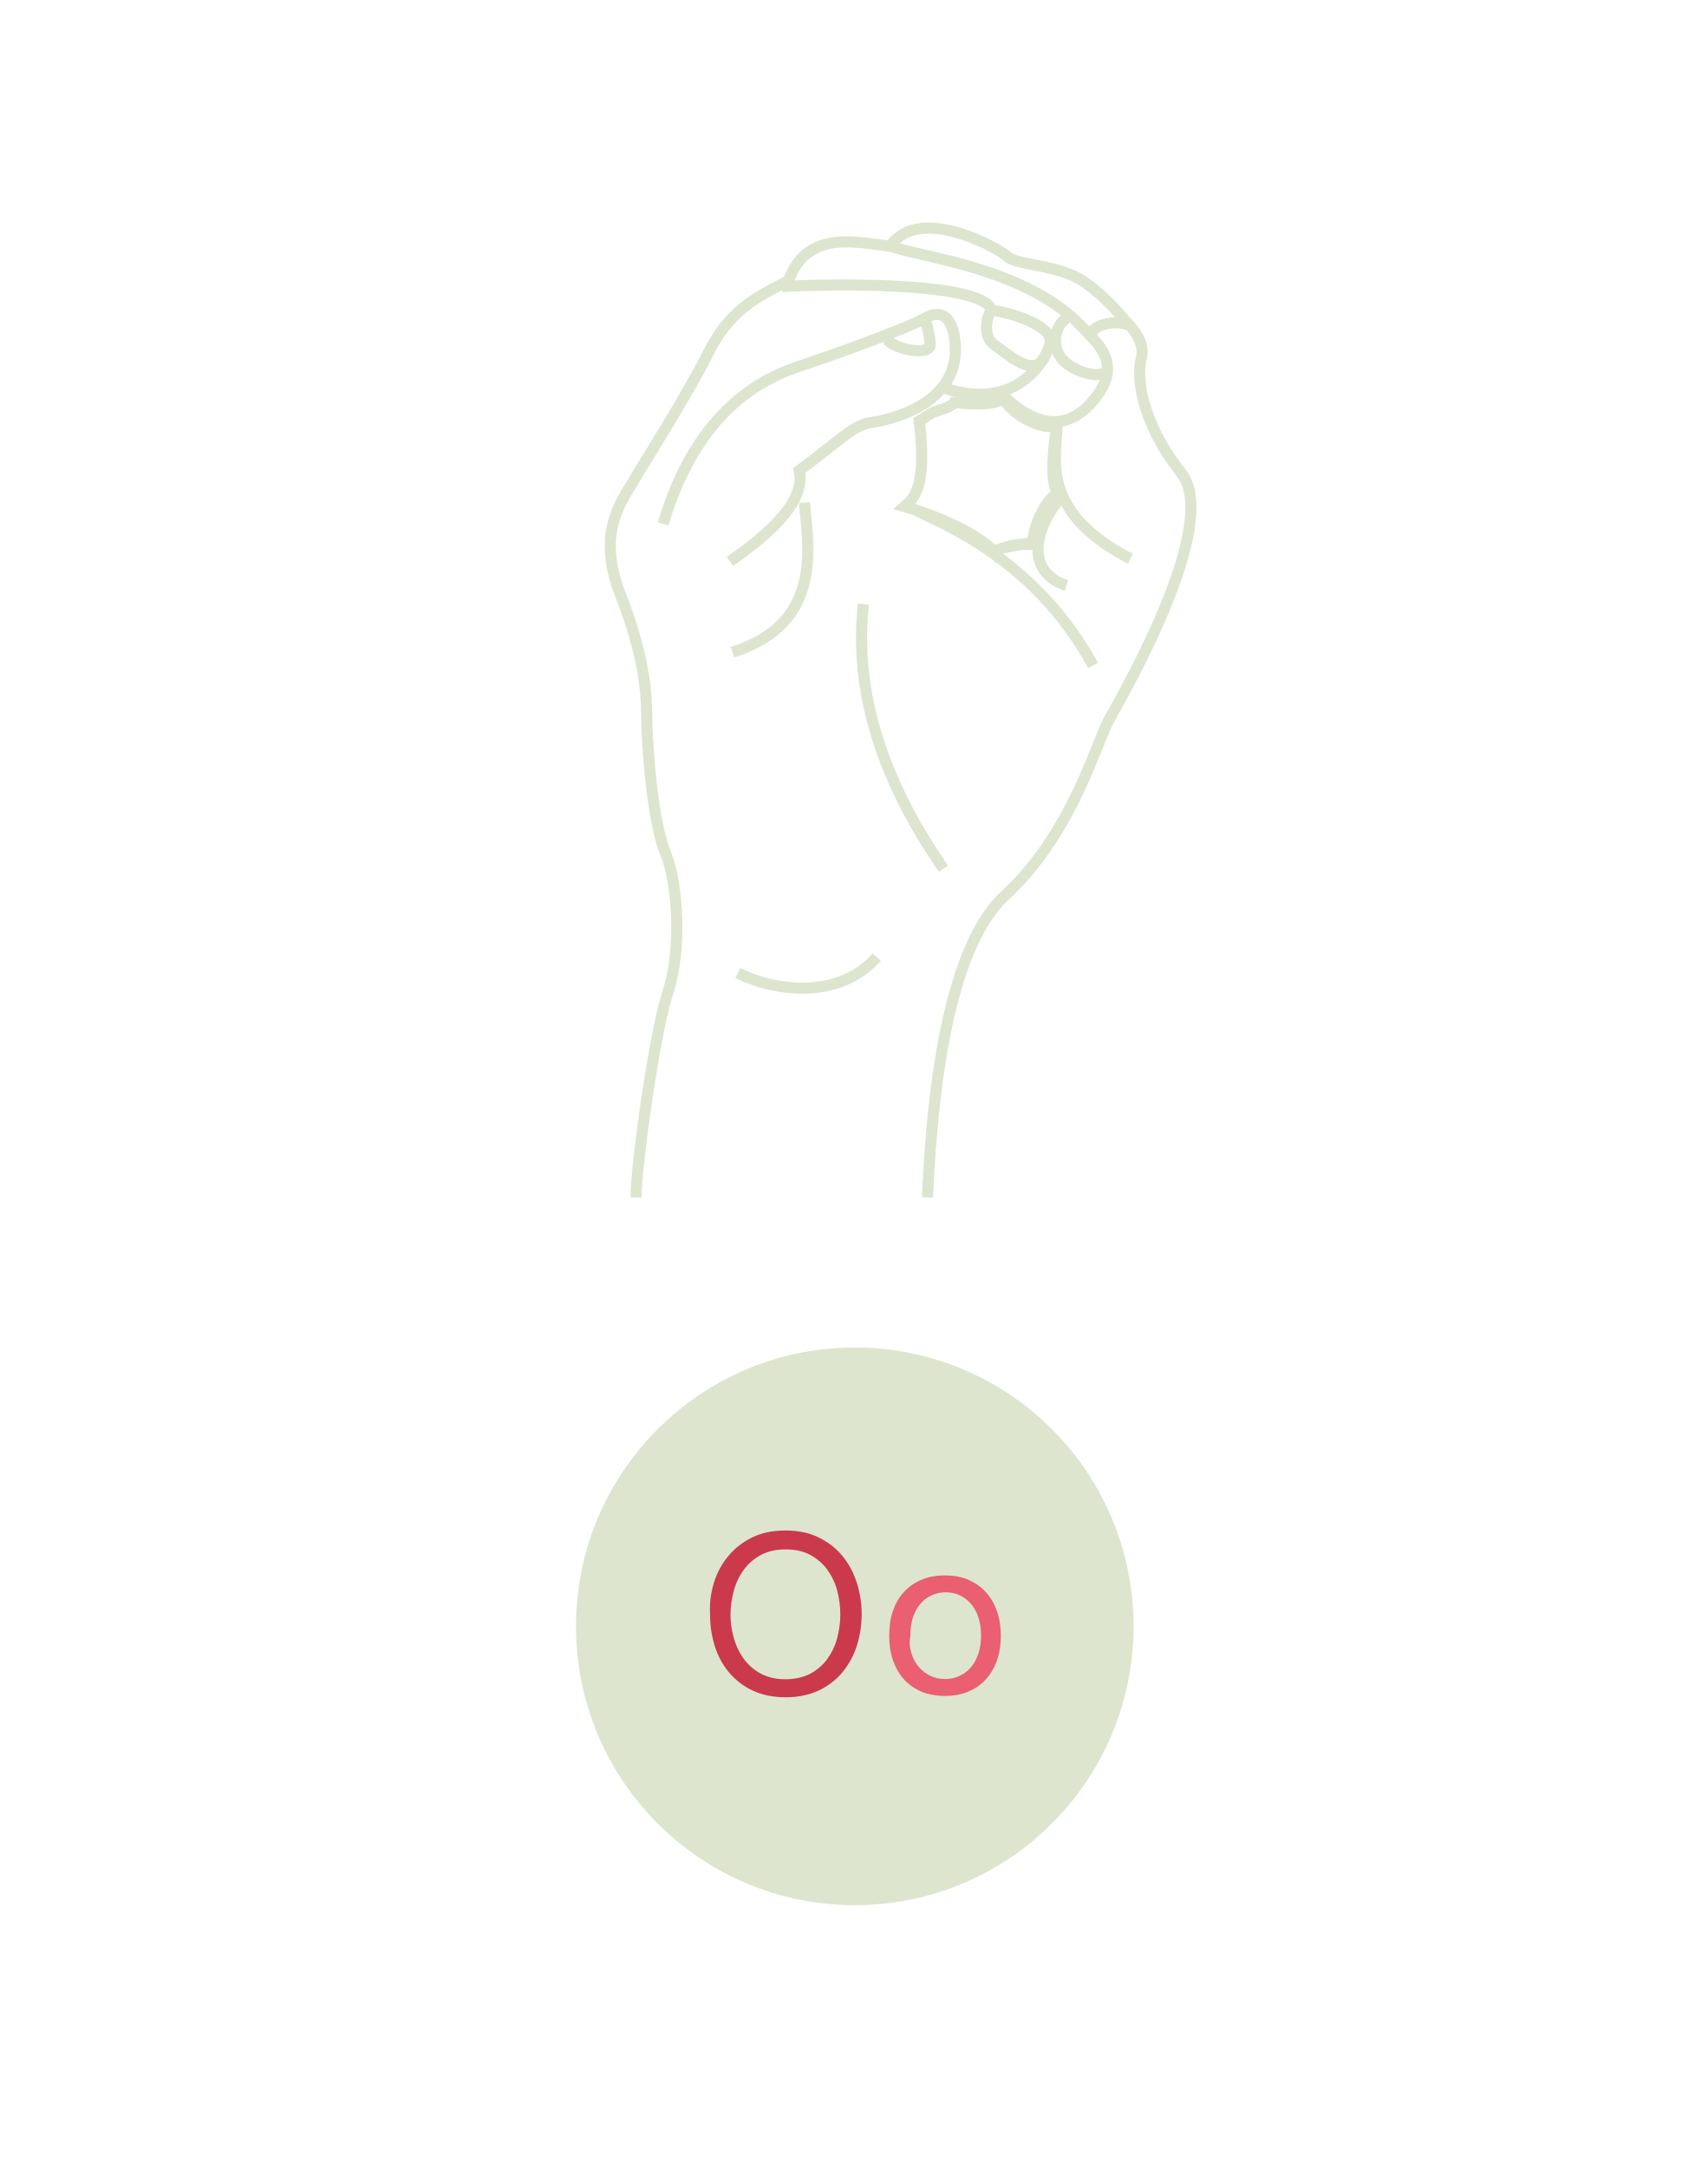
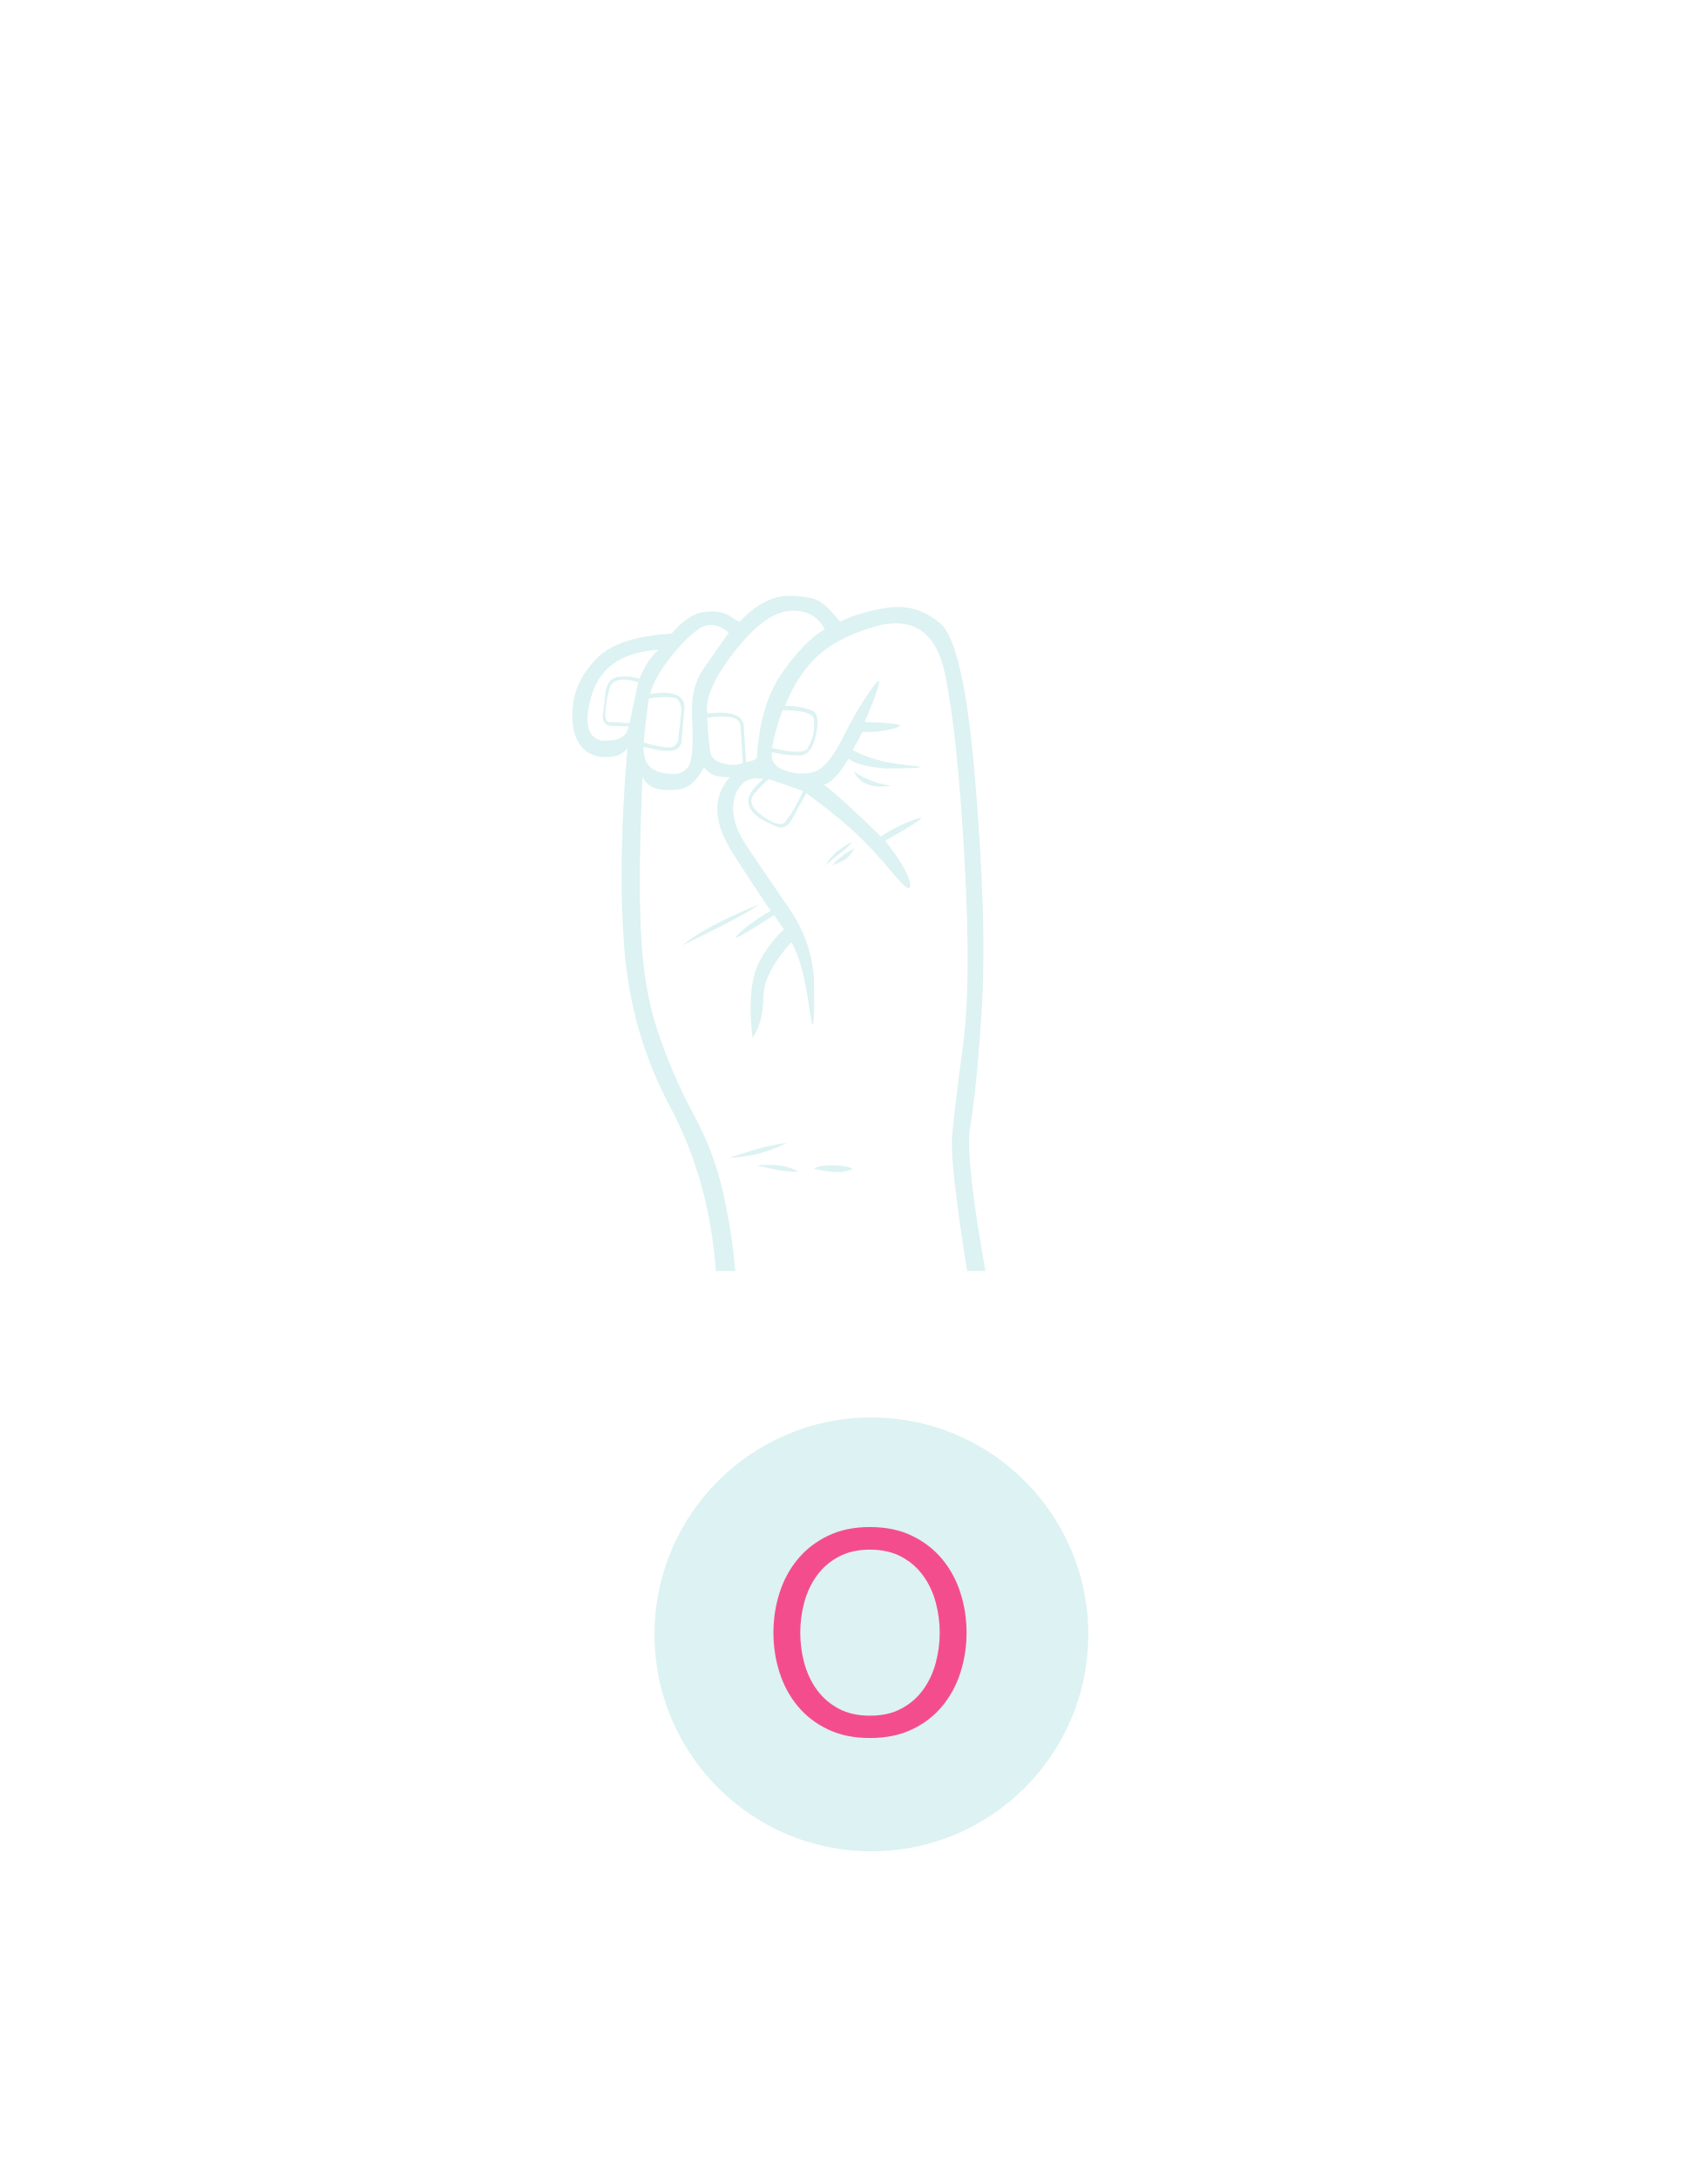
- <svg xmlns="http://www.w3.org/2000/svg" version="1.1" viewBox="0 0 768 975" enable-background="new 0 0 768 975" xml:space="preserve">
-   <circle fill="#DDE5CE" cx="384.5" cy="731.4" r="125.4" />
-   <path fill="#CB394D" d="M321.2 711.6c1.4-4.5 3.6-8.5 6.5-11.9 2.9-3.5 6.4-6.2 10.7-8.3 4.3-2.1 9.2-3.1 14.9-3.1 5.7 0 10.6 1 14.9 3.1 4.3 2.1 7.8 4.8 10.7 8.3 2.9 3.5 5 7.5 6.5 12 1.4 4.5 2.2 9.2 2.2 14.1 0 4.9-0.7 9.6-2.1 14.1 -1.4 4.5-3.6 8.5-6.4 12 -2.9 3.5-6.4 6.2-10.7 8.3 -4.3 2-9.2 3.1-14.9 3.1 -5.7 0-10.6-1-14.9-3 -4.3-2-7.8-4.8-10.7-8.2 -2.9-3.5-5-7.4-6.4-11.9 -1.4-4.5-2.1-9.2-2.1-14C319.1 720.8 319.8 716.1 321.2 711.6zM330 736.3c0.9 3.5 2.4 6.6 4.4 9.5 2 2.8 4.6 5.1 7.7 6.8 3.1 1.7 6.9 2.6 11.2 2.6 4.3 0 8.1-0.9 11.2-2.5 3.1-1.7 5.7-3.9 7.7-6.7 2-2.8 3.5-5.9 4.4-9.4 0.9-3.5 1.4-7 1.4-10.6 0-3.6-0.5-7.1-1.4-10.6 -0.9-3.5-2.4-6.6-4.4-9.4s-4.6-5-7.7-6.7c-3.1-1.7-6.9-2.5-11.2-2.5 -4.3 0-8.1 0.9-11.2 2.6 -3.1 1.7-5.7 4-7.7 6.8s-3.5 6-4.4 9.5c-0.9 3.5-1.4 7.1-1.4 10.6C328.6 729.3 329 732.8 330 736.3z" />
-   <path fill="#EA5F72" d="M401.5 724.9c1.1-3.3 2.7-6.2 4.8-8.6 2.1-2.4 4.8-4.4 7.9-5.7 3.1-1.4 6.7-2.1 10.8-2.1 4.1 0 7.8 0.7 10.9 2.1 3.1 1.4 5.7 3.3 7.9 5.8 2.1 2.4 3.7 5.3 4.8 8.6 1.1 3.3 1.6 6.9 1.6 10.7s-0.5 7.3-1.6 10.6c-1.1 3.3-2.7 6.1-4.8 8.6 -2.1 2.4-4.7 4.3-7.9 5.7 -3.1 1.4-6.7 2.1-10.8 2.1 -4.1 0-7.7-0.7-10.8-2 -3.1-1.4-5.8-3.3-7.9-5.7 -2.1-2.4-3.7-5.3-4.8-8.5 -1.1-3.3-1.6-6.8-1.6-10.6S400.4 728.2 401.5 724.9zM410.1 743.9c0.8 2.4 2 4.5 3.5 6.1 1.5 1.6 3.2 2.9 5.2 3.8 2 0.9 4.1 1.3 6.3 1.3s4.3-0.4 6.3-1.3c2-0.9 3.7-2.1 5.1-3.7 1.5-1.6 2.6-3.7 3.5-6.1 0.8-2.4 1.3-5.2 1.3-8.3 0-3.1-0.4-5.9-1.2-8.4 -0.8-2.4-2-4.5-3.4-6.1 -1.5-1.7-3.2-2.9-5.1-3.8 -2-0.9-4-1.3-6.2-1.3s-4.3 0.4-6.2 1.3c-2 0.9-3.7 2.1-5.1 3.8 -1.5 1.7-2.6 3.7-3.4 6.1 -0.8 2.4-1.2 5.2-1.2 8.4C408.9 738.7 409.3 741.5 410.1 743.9z" />
-   <path fill="none" stroke="#DDE5CE" stroke-width="5" stroke-miterlimit="10" d="M417.2 538.5c1.2-24 4.8-108.2 34.9-135.8 30.1-27.6 40.9-68.5 46.9-79.3 6-10.8 50.5-87.7 32.4-110.6 -18-22.8-20.4-43.3-18-51.7 2.4-8.4-7.2-16.8-7.2-16.8s-8.4-10.8-19.2-18c-10.8-7.2-30.1-7.2-33.7-10.8 -3.6-3.6-39.7-24-52.9-4.8 -13.2-1.2-37.3-8.4-45.7 15.6 -14.4 7.2-26.5 13.2-36.1 32.4 -9.6 19.2-28.8 49.3-33.7 57.7 -4.8 8.4-16.8 22.8-6 50.5 10.8 27.7 12 44.5 12 55.3 0 10.8 2.4 46.9 8.4 61.3 6 14.4 7.2 44.5 1.2 62.5 -6 18-14.4 78.1-14.4 92.5" />
-   <path fill="none" stroke="#DDE5CE" stroke-width="5" stroke-miterlimit="10" d="M419 185.8c4.2-1.8 8.4-2.4 10.2-4.8 6 0.6 17.4 1.8 22.2-1.8 3.6 7.2 18 15 24 12 -1.2 6.6-3.6 26.4 0.6 30.6 -6.6 3-11.4 16.8-11.4 22.2 -3.6 0.6-16.8 2.4-17.4 4.2 -4.2-5.4-19.8-14.4-40.3-20.4 4.2-3.6 10.2-9 6.6-38.5L419 185.8z" />
-   <path fill="none" stroke="#DDE5CE" stroke-width="5" stroke-miterlimit="10" d="M331.9 437.6c16.8 8.4 45.7 12 62.5-7.2" />
-   <path fill="none" stroke="#DDE5CE" stroke-width="5" stroke-miterlimit="10" d="M388.4 271.7c-2.4 21.6-2.4 63.7 36 119" />
-   <path fill="none" stroke="#DDE5CE" stroke-width="5" stroke-miterlimit="10" d="M412.4 229.6c9.9 5.5 52.6 20.7 79.3 69.7" />
-   <path fill="none" stroke="#DDE5CE" stroke-width="5" stroke-miterlimit="10" d="M475.5 191.2c0 13.2-9 38.5 33 60.1" />
-   <path fill="none" stroke="#DDE5CE" stroke-width="5" stroke-miterlimit="10" d="M478 223c-9.6 9.6-19.9 33.1 1.7 40.3" />
-   <path fill="none" stroke="#DDE5CE" stroke-width="5" stroke-miterlimit="10" d="M452.1 246.2c6-2.4 14.9-1 14.9-1" />
-   <path fill="none" stroke="#DDE5CE" stroke-width="5" stroke-miterlimit="10" d="M328.3 252.5c12-8.4 34.9-25.2 31.2-40.9 18-13.2 24-20.4 32.5-21.6 8.4-1.2 42.2-8.6 37.3-38.5 -1.2-7.2-4.8-13.2-13.2-8.4 -8.4 4.8-42.1 16.8-56.5 21.6 -14.4 4.8-45.7 18-61.3 70.9" />
-   <path fill="none" stroke="#DDE5CE" stroke-width="5" stroke-miterlimit="10" d="M399.2 152.7c3.6 4.8 19.2 7.2 19.2 2.4 0-4.8-2.4-12-2.4-12" />
-   <path fill="none" stroke="#DDE5CE" stroke-width="5" stroke-miterlimit="10" d="M351.8 128.9c18-1.2 90.6-2.6 94.2 10.6 9.6 1.2 27.6 7.2 26.4 14.4 -1.2 7.2-15 32.3-48.7 20.2" />
-   <path fill="none" stroke="#DDE5CE" stroke-width="5" stroke-miterlimit="10" d="M361.9 226c1.2 18 9.6 54.1-32.4 67.3" />
-   <path fill="none" stroke="#DDE5CE" stroke-width="5" stroke-miterlimit="10" d="M400.4 110.6c13.8 5.4 62.6 9.5 88.3 38.5 4.8 5.4 18 15.6 1.2 33.1 -16.8 17.4-34.8-0.6-39.1-4.8" />
-   <path fill="none" stroke="#DDE5CE" stroke-width="5" stroke-miterlimit="10" d="M479.7 143.1c-6 4.2-6.6 13.8-1.2 19.2 5.4 5.4 17.4 8.4 19.2 4.2" />
-   <path fill="none" stroke="#DDE5CE" stroke-width="5" stroke-miterlimit="10" d="M507.3 146.1c-5.4-2.4-15 0-16.2 3.6" />
-   <path fill="none" stroke="#DDE5CE" stroke-width="5" stroke-miterlimit="10" d="M446.1 139.5c-2.4 2.4-4.2 12 1.2 15.6 5.4 3.6 18 15.8 22.8 5" />
+ <svg xmlns="http://www.w3.org/2000/svg" version="1.1" id="Layer_1" viewBox="0 -275 768 980" enable-background="new 0 -275 768 980" xml:space="preserve">
+   <circle fill="#DDF2F2" cx="391.99" cy="460.061" r="97.564" />
+   <polyline fill="none" points="250.222,303.977 250.222,-135.874 677.135,-135.874 677.135,303.977 " />
+   <g enable-background="new    ">
+     <path fill="#DDF2F2" d="M362.774,81.758c-2.592,4.534-4.853,8.574-6.792,12.128c-1.94,3.562-4.853,4.208-8.732,1.94   c-6.147-2.584-9.626-5.578-10.43-8.974c-0.812-3.395,1.372-7.194,6.548-11.4c-5.502-1.29-9.542,0.652-12.128,5.822   c-2.912,7.117-1.456,15.04,4.366,23.771c5.822,8.732,12.204,18.116,19.162,28.136c6.952,10.03,10.75,20.862,11.399,32.505   c0.318,21.672-0.409,25.793-2.182,12.371c-1.782-13.418-4.45-23.203-8.004-29.352c-8.414,9.384-12.614,17.708-12.614,24.984   c0,7.277-1.622,13.342-4.852,18.193c-1.296-10.992-1.137-20.05,0.485-27.168c1.614-7.109,6.141-14.386,13.584-21.83l-4.365-6.306   c-14.555,9.384-19.891,12.21-16.011,8.49c3.882-3.714,8.732-7.196,14.555-10.433c-1.94-2.584-7.519-10.989-16.736-25.226   c-9.218-14.226-9.786-25.872-1.698-34.93c-5.502,0.325-9.384-1.128-11.642-4.366c-3.238,6.146-7.036,9.458-11.4,9.945   c-4.366,0.484-7.846,0.326-10.43-0.485c-2.592-0.802-4.534-2.5-5.822-5.094c-1.296,28.792-1.54,51.991-0.728,69.617   c0.802,17.631,3.472,32.988,8.004,46.087c4.525,13.1,9.777,25.151,15.766,36.141c5.982,10.992,10.348,22.559,13.098,34.688   c2.744,12.127,4.608,24.016,5.58,35.656h-8.731c-1.94-27.168-8.816-51.832-20.618-73.98c-11.81-22.149-18.676-46.086-20.618-71.799   c-1.939-25.71-1.456-55.546,1.456-89.506c-1.939,2.91-5.42,4.292-10.43,4.124c-5.019-0.157-8.816-2.258-11.4-6.306   c-2.592-4.04-3.479-9.778-2.668-17.22c0.804-7.438,4.366-14.389,10.672-20.862c6.307-6.464,17.54-10.188,33.717-11.158   c4.85-5.822,9.701-9.05,14.554-9.702c4.85-0.644,8.647-0.075,11.399,1.698c2.744,1.782,4.282,2.668,4.608,2.668   c7.436-7.762,14.712-11.644,21.832-11.644c7.11,0,12.044,0.97,14.796,2.912c2.744,1.939,5.58,4.852,8.49,8.731   c5.822-2.912,13.014-5.01,21.588-6.306c8.566-1.29,16.412,1.054,23.529,7.036c7.109,5.987,12.371,29.592,15.766,70.828   c3.396,41.235,4.443,73.981,3.154,98.237c-1.295,24.256-3.238,44.312-5.822,60.158c-0.652,10.988,1.775,31.691,7.279,62.094h-8.248   c-5.178-32.344-7.445-52.475-6.793-60.396c0.645-7.928,2.258-21.347,4.852-40.267c2.584-18.92,2.828-47.132,0.729-84.653   c-2.107-37.515-5.018-65.25-8.732-83.2c-3.721-17.952-13.34-25.302-28.865-22.074c-11.324,2.91-20.3,7.118-26.924,12.614   c-6.632,5.504-12.052,13.424-16.25,23.771c4.851,0,8.732,0.652,11.643,1.942c2.912,0.65,3.714,4.208,2.426,10.672   c-1.296,6.472-3.807,9.704-7.521,9.704c-3.722,0-7.846-0.486-12.372-1.456c-0.651,3.88,1.372,6.63,6.064,8.246   c4.684,1.624,9.05,1.782,13.098,0.486c4.04-1.29,8.322-6.467,12.856-15.526c4.526-9.05,9.05-16.652,13.583-22.8   c4.527-6.141,3.229-0.802-3.879,16.01c14.227,0.326,18.836,1.212,13.826,2.668c-5.02,1.456-9.947,2.024-14.797,1.698l-4.366,8.248   c6.465,3.562,14.711,5.819,24.743,6.792c10.021,0.97,6.623,1.456-10.189,1.456c-8.088-0.645-13.584-2.101-16.494-4.366   c-4.208,7.118-7.928,10.998-11.158,11.642c4.853,3.562,13.416,11.324,25.712,23.288c4.852-3.229,10.104-5.821,15.766-7.764   c5.656-1.94,1.047,1.296-13.826,9.704c6.793,8.731,10.506,15.124,11.158,19.162c0.645,4.048-2.023,2.426-8.004-4.851   c-5.988-7.277-11.811-13.502-17.463-18.678C378.213,93.571,371.18,87.909,362.774,81.758z M272.54,35.672   c0.645-3.88,2.668-5.981,6.064-6.306c3.396-0.318,6.382,0,8.974,0.968c2.584-6.138,5.496-10.506,8.732-13.098   c-16.82,0.97-27.008,8.248-30.562,21.83c-2.912,11-1.456,17.306,4.366,18.92c7.762,0.651,11.96-1.456,12.614-6.307   c-3.238,0-5.906-0.073-8.004-0.241c-2.108-0.158-3.32-1.532-3.639-4.124L272.54,35.672z M287.093,31.792   c-7.762-2.26-12.128-1.13-13.098,3.395c-2.592,10.674-2.266,15.525,0.97,14.554l8.248,0.483L287.093,31.792z M307.954,42.464   l-1.456,16.494c-0.651,2.268-2.105,3.48-4.366,3.638c-2.266,0.166-4.208,0.084-5.821-0.241c-1.622-0.318-3.88-0.805-6.792-1.456   c-0.326,8.088,4.042,12.126,13.098,12.126c2.584,0.325,4.853-0.645,6.792-2.91c1.94-2.26,2.584-9.376,1.94-21.347   c-0.652-9.376,0.97-16.896,4.852-22.558c3.88-5.654,7.762-11.234,11.642-16.736c-4.85-3.88-9.3-4.443-13.34-1.699   c-4.048,2.752-8.414,7.119-13.098,13.1c-4.692,5.988-7.686,11.4-8.974,16.252C302.134,35.512,307.302,37.294,307.954,42.464z    M306.498,44.89c0-3.554-1.136-5.58-3.396-6.063c-2.267-0.484-5.988-0.402-11.158,0.242c-0.97,6.474-1.782,13.1-2.426,19.89   c4.525,1.296,8.082,2.024,10.672,2.184c2.584,0.166,4.2-0.886,4.852-3.153L306.498,44.89z M341.428,131.728   c-2.912,2.593-14.395,8.732-34.444,18.437C313.45,144.667,324.934,138.519,341.428,131.728z M371.022,8.021   c-3.236-6.141-8.574-8.893-16.008-8.248c-7.444,0.651-15.692,6.792-24.742,18.436c-9.059,11.642-13.099,20.86-12.128,27.652   c11.317-1.29,16.812,0.968,16.494,6.792l0.97,15.04c2.584-0.318,4.2-0.971,4.85-1.94c0.97-16.17,4.853-29.026,11.645-38.568   C358.894,17.649,365.2,11.256,371.022,8.021z M334.152,68.174l-0.97-15.523c0-2.91-1.456-4.61-4.366-5.095   c-2.91-0.483-6.475-0.401-10.672,0.242c0.317,6.148,0.804,11.484,1.456,16.01c0.644,2.267,2.668,3.805,6.063,4.61   C329.058,69.23,331.886,69.146,334.152,68.174z M354.042,238.941c-8.088,4.199-16.819,6.465-26.198,6.793   c5.171-1.625,9.295-2.914,12.372-3.883C343.286,240.883,347.894,239.914,354.042,238.941z M361.32,80.789   c-7.118-2.584-12.294-4.366-15.524-5.336c-1.296,0.97-3.396,3.078-6.306,6.306c-2.912,3.236-1.54,6.792,4.124,10.674   c5.656,3.88,9.134,4.208,10.43,0.969C355.656,91.789,358.082,87.583,361.32,80.789z M359.377,252.041   c-2.911-1.623-5.987-2.594-9.218-2.912c-3.238-0.326-6.474-0.326-9.704,0c2.584,0.645,5.496,1.289,8.732,1.941   C352.419,251.715,355.816,252.041,359.377,252.041z M363.744,60.415c1.942-2.91,2.744-6.624,2.426-11.158   c0.318-3.228-4.365-4.85-14.067-4.85c-1.94,4.85-3.562,10.514-4.853,16.978C357.921,63.976,363.417,63.651,363.744,60.415z    M383.634,250.582c-2.267,1.291-5.261,1.777-8.975,1.459c-3.722-0.326-6.55-0.812-8.49-1.459c1.29-0.967,3.958-1.455,8.004-1.455   C378.213,249.129,381.368,249.615,383.634,250.582z M383.15,103.59c-3.88,2.267-6.391,3.962-7.521,5.094   c-1.136,1.137-2.668,2.994-4.607,5.578c2.912-2.258,5.58-4.366,8.004-6.306C381.452,106.016,382.824,104.56,383.15,103.59z    M384.605,106.5c-4.208,1.94-7.604,4.534-10.188,7.762c3.883-1.616,6.141-2.743,6.792-3.396   C381.854,110.222,382.984,108.766,384.605,106.5z M401.1,78.365c-8.732,1.294-14.395-0.805-16.98-6.307   C389.613,75.621,395.277,77.72,401.1,78.365z" />
+   </g>
+   <g enable-background="new    ">
+     <path fill="#F44D8D" d="M350.646,441.445c1.819-5.717,4.55-10.775,8.191-15.18c3.641-4.4,8.17-7.916,13.591-10.543   c5.418-2.623,11.726-3.938,18.923-3.938c7.195,0,13.506,1.312,18.926,3.938c5.418,2.625,9.949,6.141,13.59,10.543   c3.641,4.404,6.371,9.461,8.193,15.18c1.82,5.713,2.729,11.664,2.729,17.846s-0.912,12.129-2.729,17.846   c-1.822,5.715-4.553,10.775-8.193,15.178c-3.641,4.404-8.172,7.896-13.59,10.479c-5.42,2.582-11.729,3.877-18.926,3.877   c-7.198,0-13.505-1.293-18.923-3.877c-5.421-2.582-9.952-6.074-13.591-10.479c-3.642-4.402-6.374-9.461-8.191-15.178   c-1.822-5.715-2.732-11.664-2.732-17.846S348.822,447.16,350.646,441.445z M361.757,472.818c1.187,4.447,3.049,8.447,5.589,12.002   c2.54,3.557,5.798,6.414,9.779,8.574c3.98,2.158,8.72,3.238,14.226,3.238c5.504,0,10.246-1.08,14.227-3.238   c3.98-2.16,7.24-5.018,9.779-8.574c2.543-3.555,4.402-7.555,5.588-12.002s1.779-8.955,1.779-13.527   c0-4.574-0.594-9.082-1.779-13.527c-1.186-4.447-3.047-8.449-5.588-12.004c-2.539-3.557-5.799-6.414-9.779-8.572   c-3.98-2.16-8.723-3.24-14.227-3.24s-10.246,1.08-14.226,3.24c-3.981,2.158-7.239,5.016-9.779,8.572   c-2.54,3.555-4.404,7.557-5.589,12.004c-1.186,4.445-1.777,8.953-1.777,13.527C359.98,463.863,360.572,468.371,361.757,472.818z" />
+   </g>
</svg>
